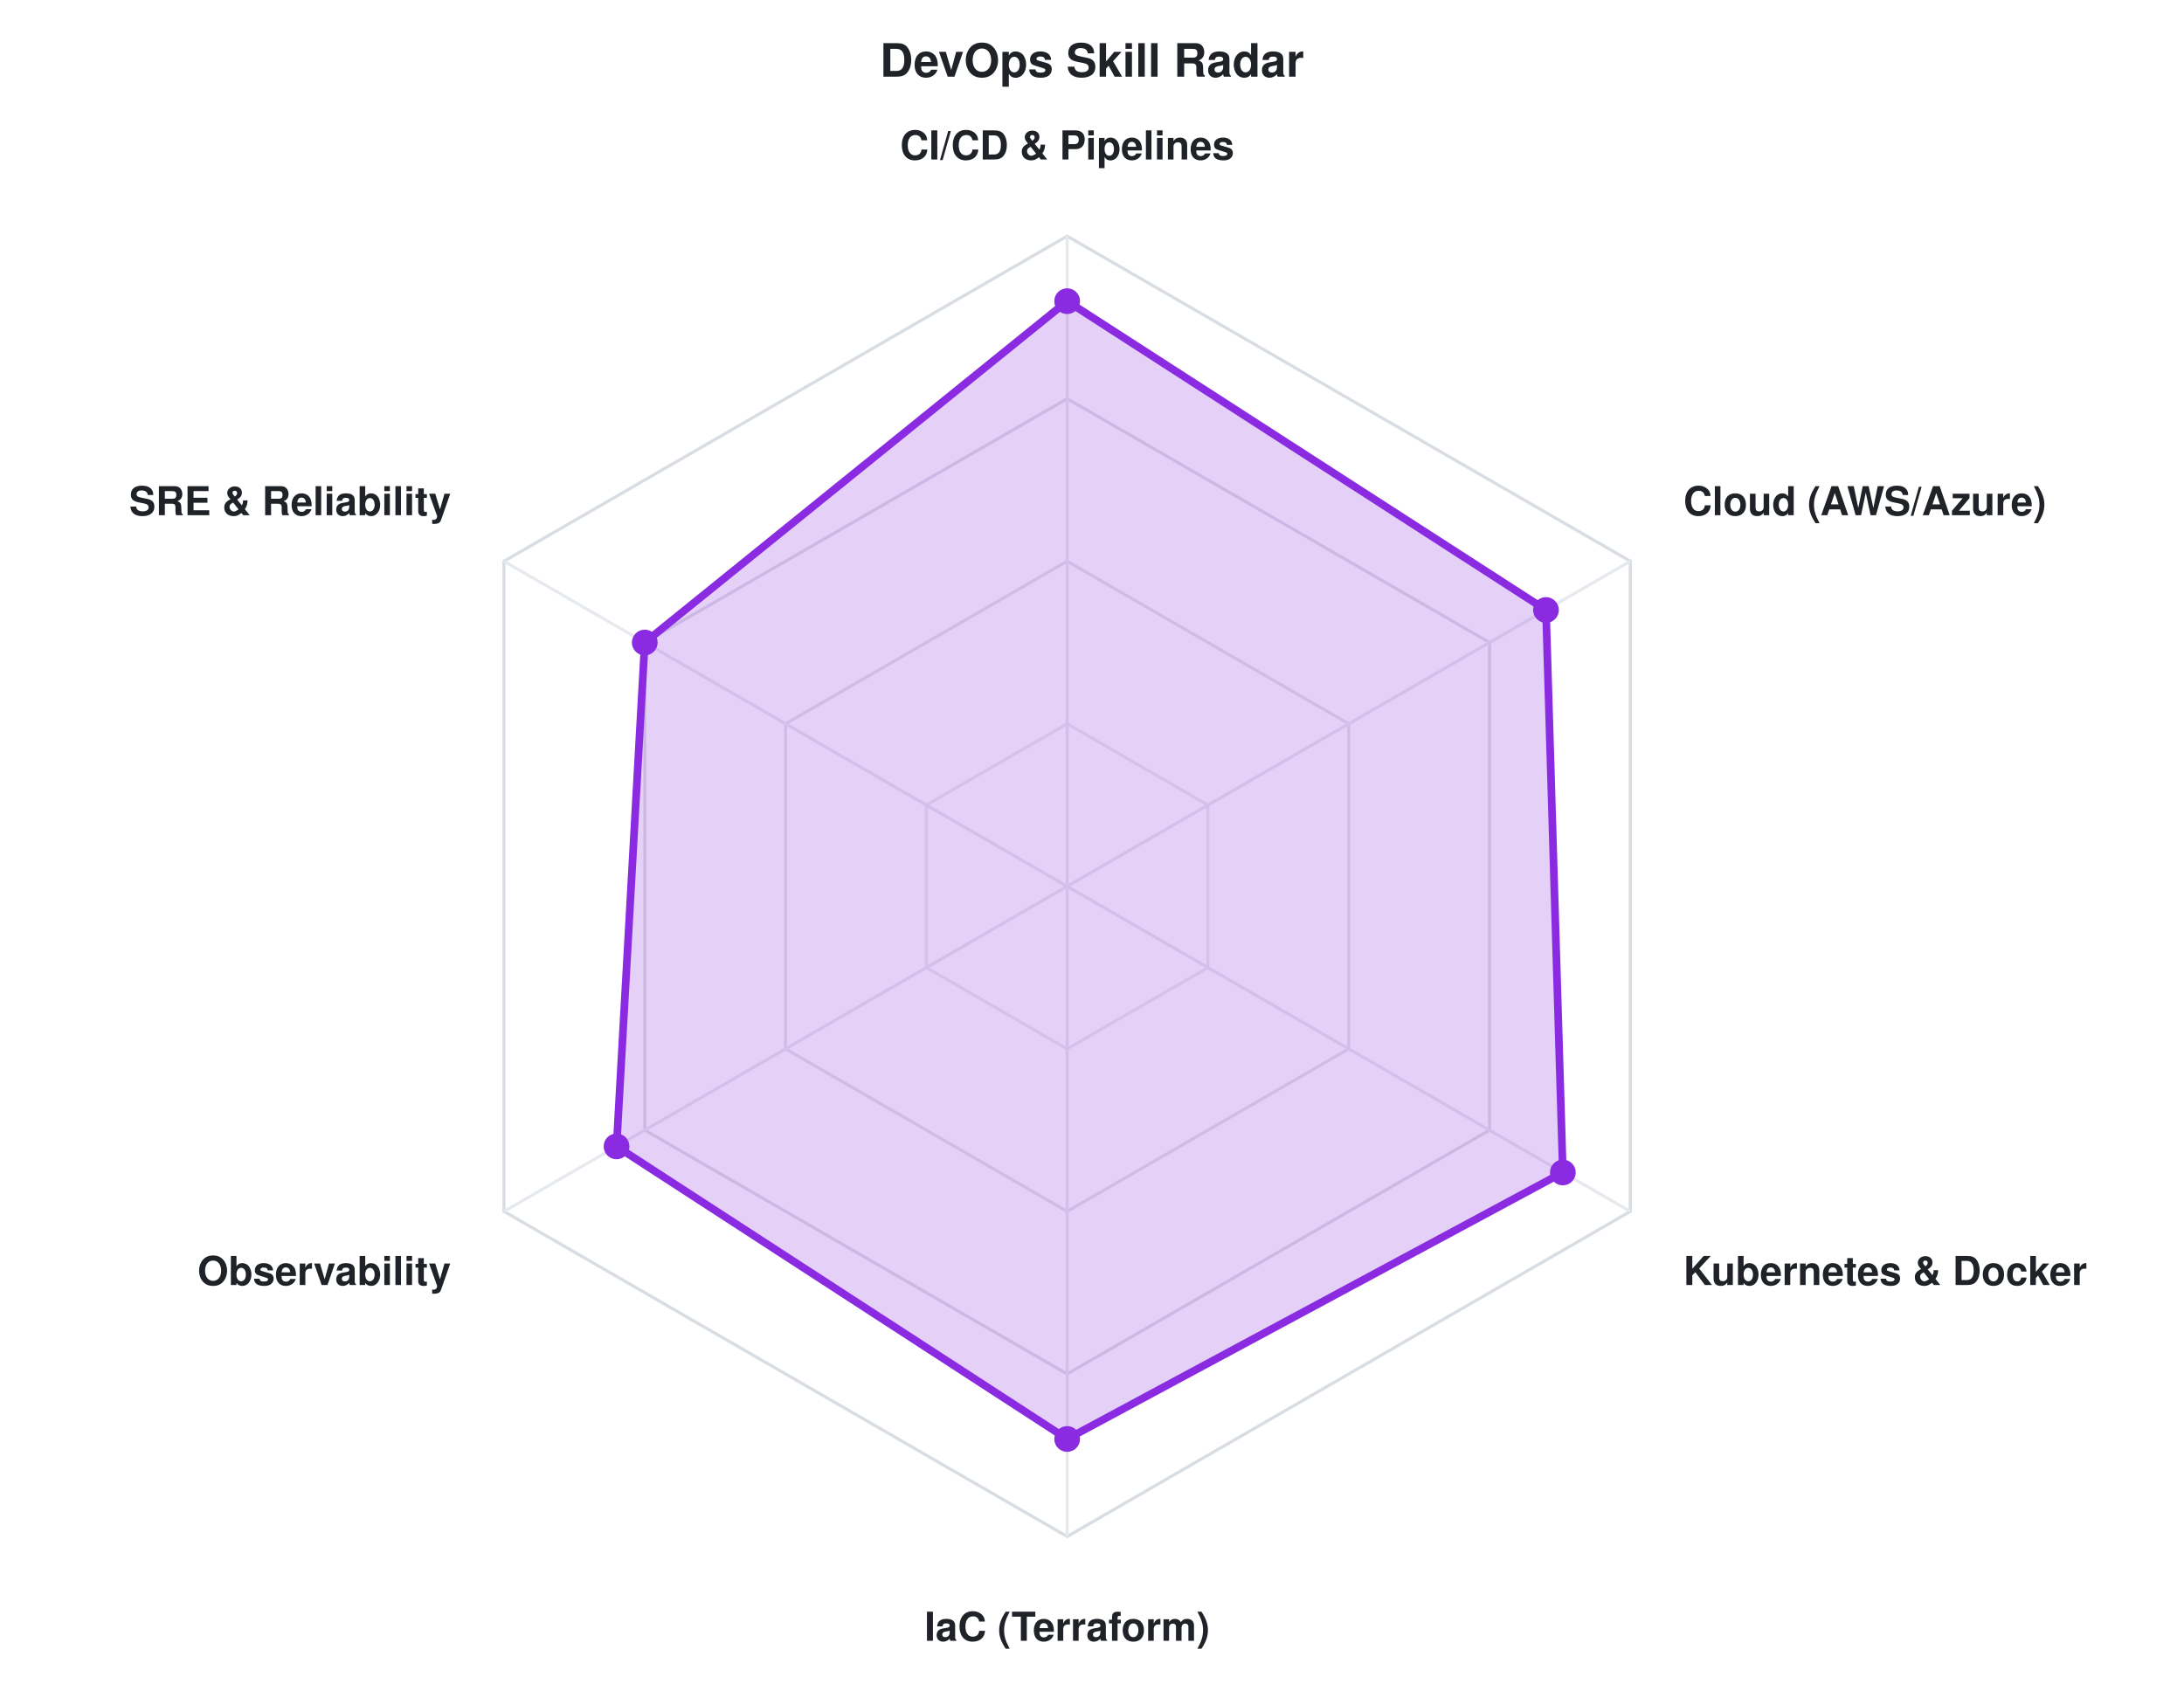
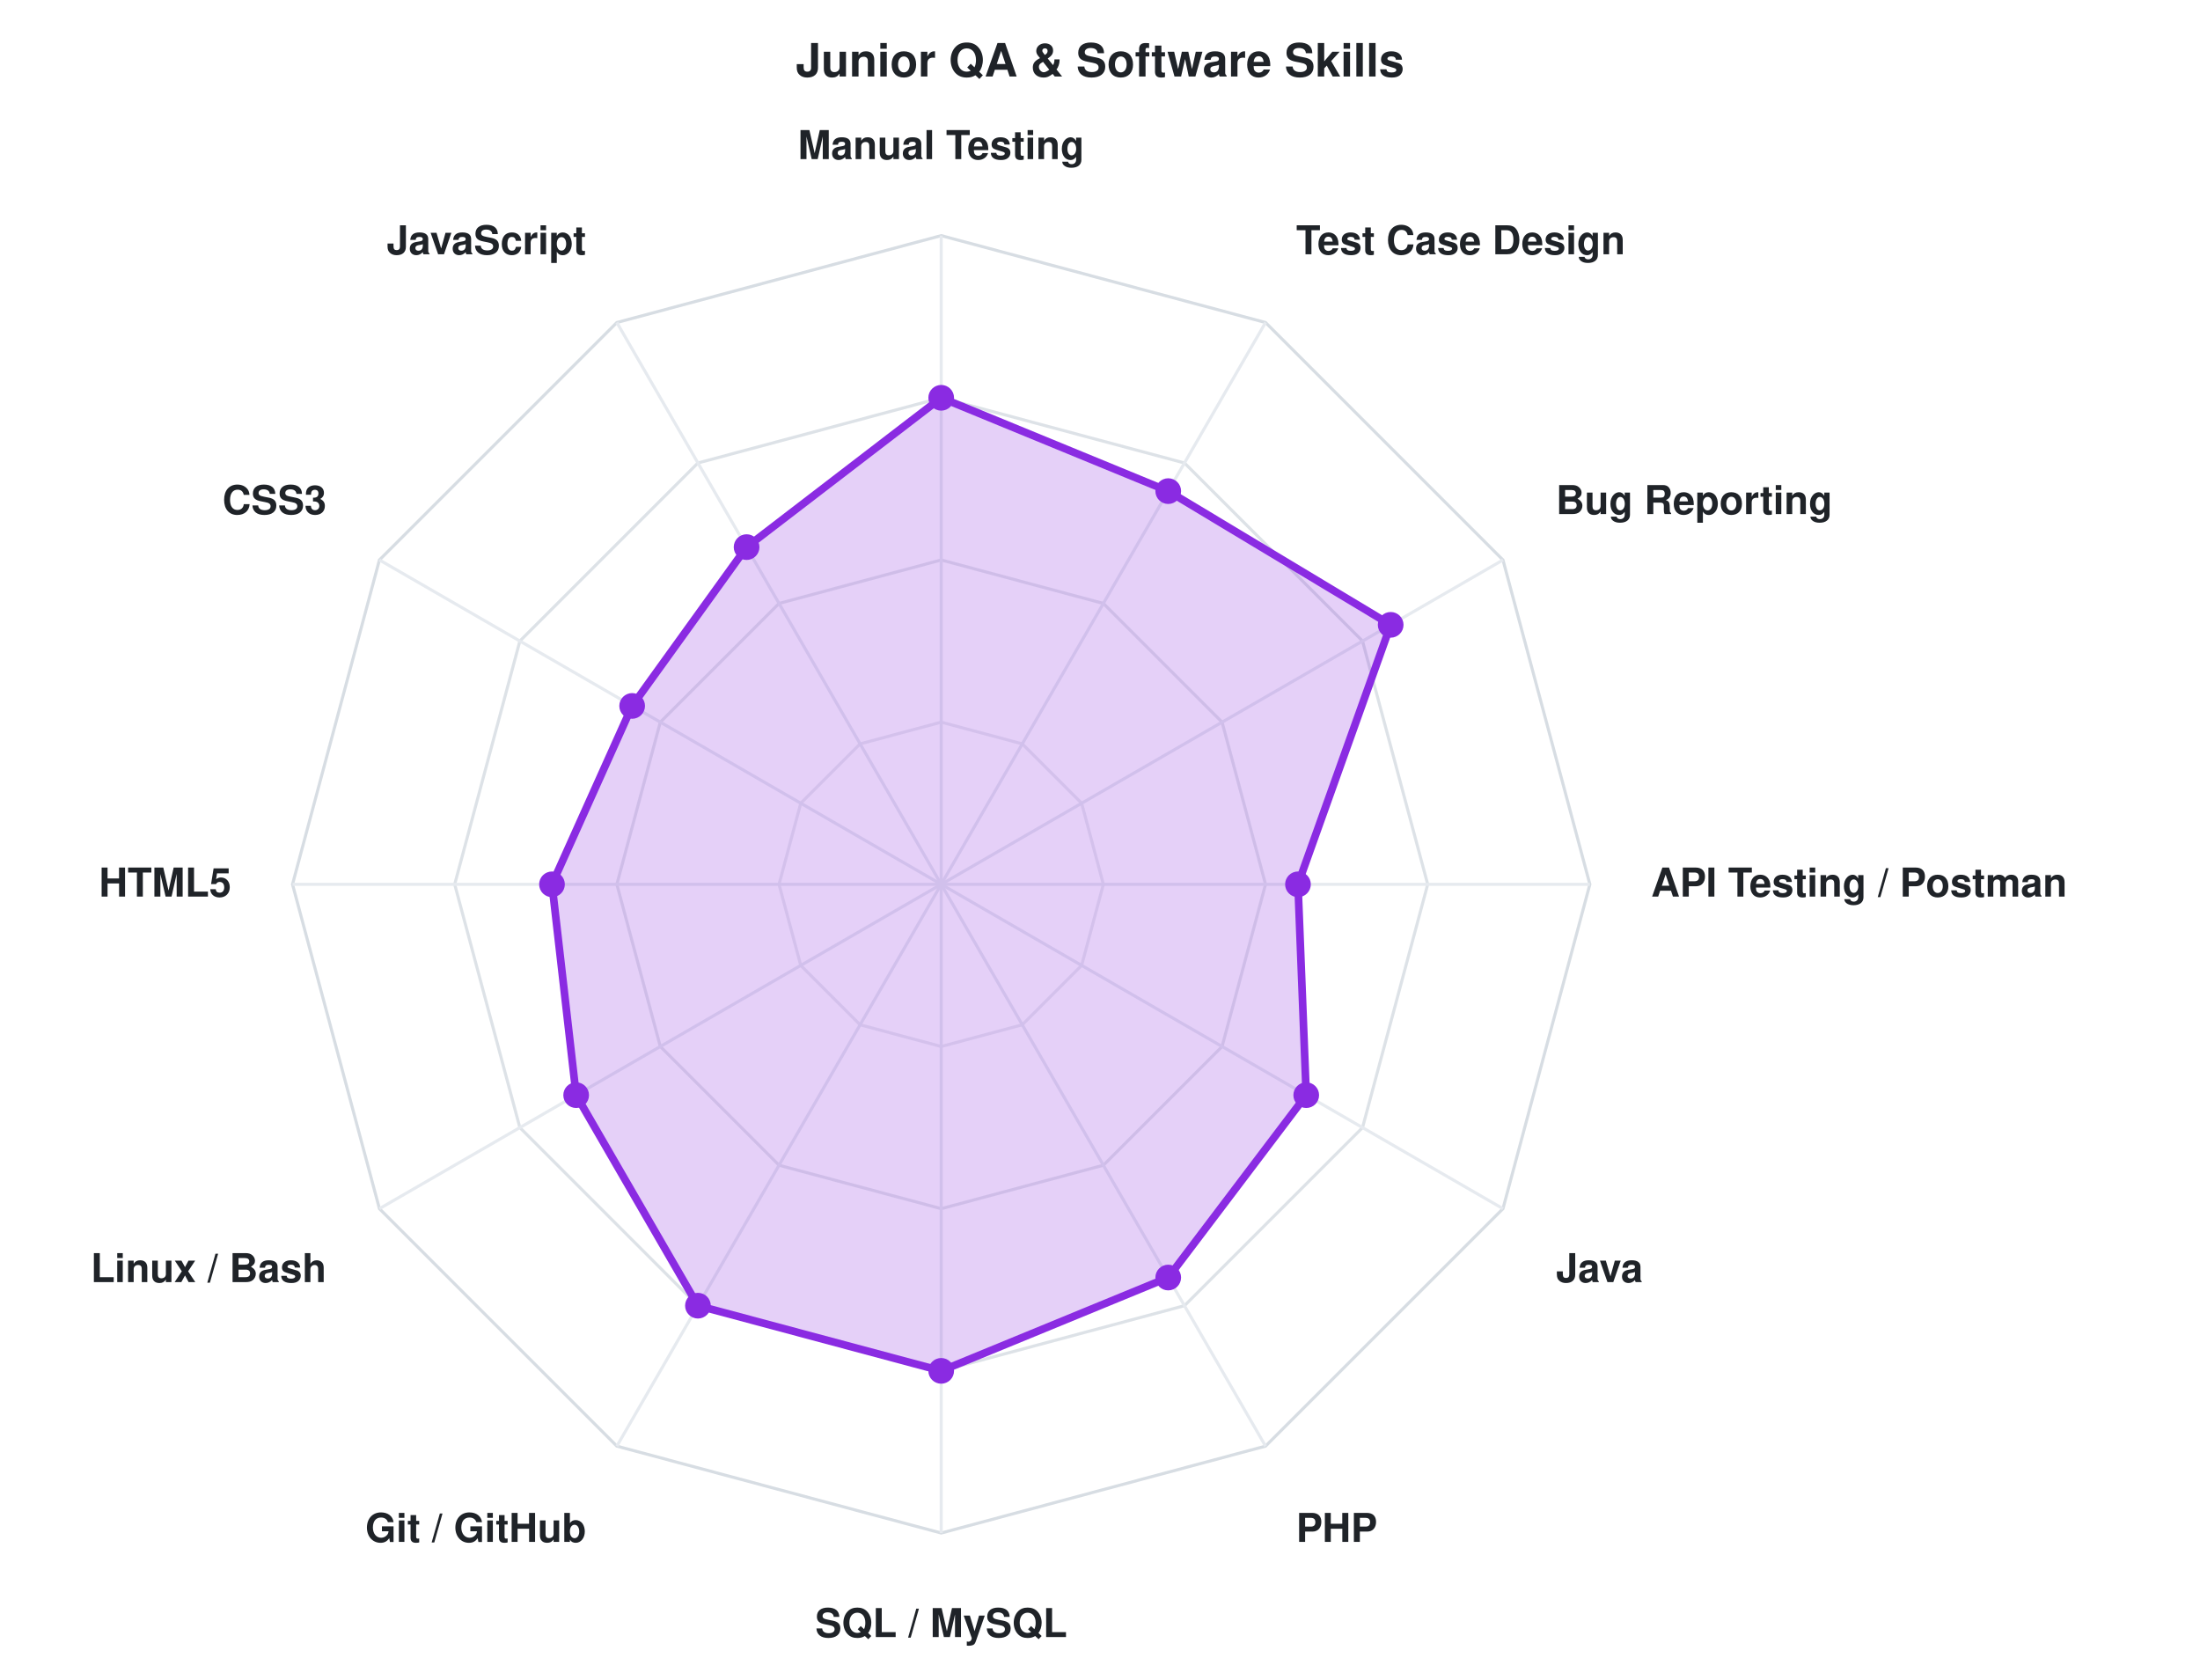
- <svg xmlns="http://www.w3.org/2000/svg" viewBox="0 0 712 549" width="712" height="549" role="img" aria-label="DevOps Skill Radar" font-family="ui-sans-serif,-apple-system,Segoe UI,Helvetica,Arial,sans-serif">
-   <text x="356.0" y="25" text-anchor="middle" font-size="15" font-weight="700" fill="#1f2328">DevOps Skill Radar</text>
-   <g transform="translate(347.9,289.0)">
-     <polygon points="0.0,-212.0 183.6,-106.0 183.6,106.0 0.0,212.0 -183.6,106.0 -183.6,-106.0" fill="none" stroke="#d0d7de" stroke-width="1" opacity="0.85" />
-     <polygon points="0.0,-159.0 137.7,-79.5 137.7,79.5 0.0,159.0 -137.7,79.5 -137.7,-79.5" fill="none" stroke="#d0d7de" stroke-width="1" opacity="0.72" />
-     <polygon points="0.0,-106.0 91.8,-53.0 91.8,53.0 0.0,106.0 -91.8,53.0 -91.8,-53.0" fill="none" stroke="#d0d7de" stroke-width="1" opacity="0.60" />
-     <polygon points="0.0,-53.0 45.9,-26.5 45.9,26.5 0.0,53.0 -45.9,26.5 -45.9,-26.5" fill="none" stroke="#d0d7de" stroke-width="1" opacity="0.47" />
+ <svg xmlns="http://www.w3.org/2000/svg" viewBox="0 0 719 549" width="719" height="549" role="img" aria-label="Junior QA &amp; Software Skills" font-family="ui-sans-serif,-apple-system,Segoe UI,Helvetica,Arial,sans-serif">
+   <text x="359.5" y="25" text-anchor="middle" font-size="15" font-weight="700" fill="#1f2328">Junior QA &amp; Software Skills</text>
+   <g transform="translate(307.6,289.0)">
+     <polygon points="0.0,-212.0 106.0,-183.6 183.6,-106.0 212.0,0.0 183.6,106.0 106.0,183.6 0.0,212.0 -106.0,183.6 -183.6,106.0 -212.0,0.0 -183.6,-106.0 -106.0,-183.6" fill="none" stroke="#d0d7de" stroke-width="1" opacity="0.85" />
+     <polygon points="0.0,-159.0 79.5,-137.7 137.7,-79.5 159.0,0.0 137.7,79.5 79.5,137.7 0.0,159.0 -79.5,137.7 -137.7,79.5 -159.0,0.0 -137.7,-79.5 -79.5,-137.7" fill="none" stroke="#d0d7de" stroke-width="1" opacity="0.72" />
+     <polygon points="0.0,-106.0 53.0,-91.8 91.8,-53.0 106.0,0.0 91.8,53.0 53.0,91.8 0.0,106.0 -53.0,91.8 -91.8,53.0 -106.0,0.0 -91.8,-53.0 -53.0,-91.8" fill="none" stroke="#d0d7de" stroke-width="1" opacity="0.60" />
+     <polygon points="0.0,-53.0 26.5,-45.9 45.9,-26.5 53.0,0.0 45.9,26.5 26.5,45.9 0.0,53.0 -26.5,45.9 -45.9,26.5 -53.0,0.0 -45.9,-26.5 -26.5,-45.9" fill="none" stroke="#d0d7de" stroke-width="1" opacity="0.47" />
    <line x1="0" y1="0" x2="0.0" y2="-212.0" stroke="#e6eaef" stroke-width="1" />
+     <line x1="0" y1="0" x2="106.0" y2="-183.6" stroke="#e6eaef" stroke-width="1" />
    <line x1="0" y1="0" x2="183.6" y2="-106.0" stroke="#e6eaef" stroke-width="1" />
+     <line x1="0" y1="0" x2="212.0" y2="0.0" stroke="#e6eaef" stroke-width="1" />
    <line x1="0" y1="0" x2="183.6" y2="106.0" stroke="#e6eaef" stroke-width="1" />
+     <line x1="0" y1="0" x2="106.0" y2="183.6" stroke="#e6eaef" stroke-width="1" />
    <line x1="0" y1="0" x2="0.0" y2="212.0" stroke="#e6eaef" stroke-width="1" />
+     <line x1="0" y1="0" x2="-106.0" y2="183.6" stroke="#e6eaef" stroke-width="1" />
    <line x1="0" y1="0" x2="-183.6" y2="106.0" stroke="#e6eaef" stroke-width="1" />
+     <line x1="0" y1="0" x2="-212.0" y2="0.0" stroke="#e6eaef" stroke-width="1" />
    <line x1="0" y1="0" x2="-183.6" y2="-106.0" stroke="#e6eaef" stroke-width="1" />
+     <line x1="0" y1="0" x2="-106.0" y2="-183.6" stroke="#e6eaef" stroke-width="1" />
    <g>
      <animateTransform attributeName="transform" type="scale" values="0.04;1" dur="1.1s" calcMode="spline" keyTimes="0;1" keySplines="0.22 1 0.36 1" fill="freeze" />
-       <polygon points="0.0,-190.8 156.1,-90.1 161.6,93.3 0.0,180.2 -146.9,84.8 -137.7,-79.5" fill="#8a2be2" fill-opacity="0.22" stroke="#8a2be2" stroke-width="2.5" stroke-linejoin="round" />
-       <circle cx="0.0" cy="-190.8" r="3.6" fill="#8a2be2" stroke="#8a2be2" stroke-width="1.2" />
-       <circle cx="156.1" cy="-90.1" r="3.6" fill="#8a2be2" stroke="#8a2be2" stroke-width="1.2" />
-       <circle cx="161.6" cy="93.3" r="3.6" fill="#8a2be2" stroke="#8a2be2" stroke-width="1.2" />
-       <circle cx="0.0" cy="180.2" r="3.6" fill="#8a2be2" stroke="#8a2be2" stroke-width="1.2" />
-       <circle cx="-146.9" cy="84.8" r="3.6" fill="#8a2be2" stroke="#8a2be2" stroke-width="1.2" />
-       <circle cx="-137.7" cy="-79.5" r="3.6" fill="#8a2be2" stroke="#8a2be2" stroke-width="1.2" />
+       <polygon points="0.0,-159.0 74.2,-128.5 146.9,-84.8 116.6,0.0 119.3,68.9 74.2,128.5 0.0,159.0 -79.5,137.7 -119.3,68.9 -127.2,0.0 -101.0,-58.3 -63.6,-110.2" fill="#8a2be2" fill-opacity="0.22" stroke="#8a2be2" stroke-width="2.5" stroke-linejoin="round" />
+       <circle cx="0.0" cy="-159.0" r="3.6" fill="#8a2be2" stroke="#8a2be2" stroke-width="1.2" />
+       <circle cx="74.2" cy="-128.5" r="3.6" fill="#8a2be2" stroke="#8a2be2" stroke-width="1.2" />
+       <circle cx="146.9" cy="-84.8" r="3.6" fill="#8a2be2" stroke="#8a2be2" stroke-width="1.2" />
+       <circle cx="116.6" cy="0.0" r="3.6" fill="#8a2be2" stroke="#8a2be2" stroke-width="1.2" />
+       <circle cx="119.3" cy="68.9" r="3.6" fill="#8a2be2" stroke="#8a2be2" stroke-width="1.2" />
+       <circle cx="74.2" cy="128.5" r="3.6" fill="#8a2be2" stroke="#8a2be2" stroke-width="1.2" />
+       <circle cx="0.0" cy="159.0" r="3.6" fill="#8a2be2" stroke="#8a2be2" stroke-width="1.2" />
+       <circle cx="-79.5" cy="137.7" r="3.6" fill="#8a2be2" stroke="#8a2be2" stroke-width="1.2" />
+       <circle cx="-119.3" cy="68.9" r="3.6" fill="#8a2be2" stroke="#8a2be2" stroke-width="1.2" />
+       <circle cx="-127.2" cy="0.0" r="3.6" fill="#8a2be2" stroke="#8a2be2" stroke-width="1.2" />
+       <circle cx="-101.0" cy="-58.3" r="3.6" fill="#8a2be2" stroke="#8a2be2" stroke-width="1.2" />
+       <circle cx="-63.6" cy="-110.2" r="3.6" fill="#8a2be2" stroke="#8a2be2" stroke-width="1.2" />
    </g>
-     <text x="0.0" y="-237.0" text-anchor="middle" font-size="13" font-weight="600" fill="#1f2328">CI/CD &amp; Pipelines</text>
-     <text x="200.9" y="-121.0" text-anchor="start" font-size="13" font-weight="600" fill="#1f2328">Cloud (AWS/Azure)</text>
-     <text x="200.9" y="130.0" text-anchor="start" font-size="13" font-weight="600" fill="#1f2328">Kubernetes &amp; Docker</text>
-     <text x="0.0" y="246.0" text-anchor="middle" font-size="13" font-weight="600" fill="#1f2328">IaC (Terraform)</text>
-     <text x="-200.9" y="130.0" text-anchor="end" font-size="13" font-weight="600" fill="#1f2328">Observability</text>
-     <text x="-200.9" y="-121.0" text-anchor="end" font-size="13" font-weight="600" fill="#1f2328">SRE &amp; Reliability</text>
+     <text x="0.0" y="-237.0" text-anchor="middle" font-size="13" font-weight="600" fill="#1f2328">Manual Testing</text>
+     <text x="116.0" y="-205.9" text-anchor="start" font-size="13" font-weight="600" fill="#1f2328">Test Case Design</text>
+     <text x="200.9" y="-121.0" text-anchor="start" font-size="13" font-weight="600" fill="#1f2328">Bug Reporting</text>
+     <text x="232.0" y="4.0" text-anchor="start" font-size="13" font-weight="600" fill="#1f2328">API Testing / Postman</text>
+     <text x="200.9" y="130.0" text-anchor="start" font-size="13" font-weight="600" fill="#1f2328">Java</text>
+     <text x="116.0" y="214.9" text-anchor="start" font-size="13" font-weight="600" fill="#1f2328">PHP</text>
+     <text x="0.0" y="246.0" text-anchor="middle" font-size="13" font-weight="600" fill="#1f2328">SQL / MySQL</text>
+     <text x="-116.0" y="214.9" text-anchor="end" font-size="13" font-weight="600" fill="#1f2328">Git / GitHub</text>
+     <text x="-200.9" y="130.0" text-anchor="end" font-size="13" font-weight="600" fill="#1f2328">Linux / Bash</text>
+     <text x="-232.0" y="4.0" text-anchor="end" font-size="13" font-weight="600" fill="#1f2328">HTML5</text>
+     <text x="-200.9" y="-121.0" text-anchor="end" font-size="13" font-weight="600" fill="#1f2328">CSS3</text>
+     <text x="-116.0" y="-205.9" text-anchor="end" font-size="13" font-weight="600" fill="#1f2328">JavaScript</text>
  </g>
</svg>
